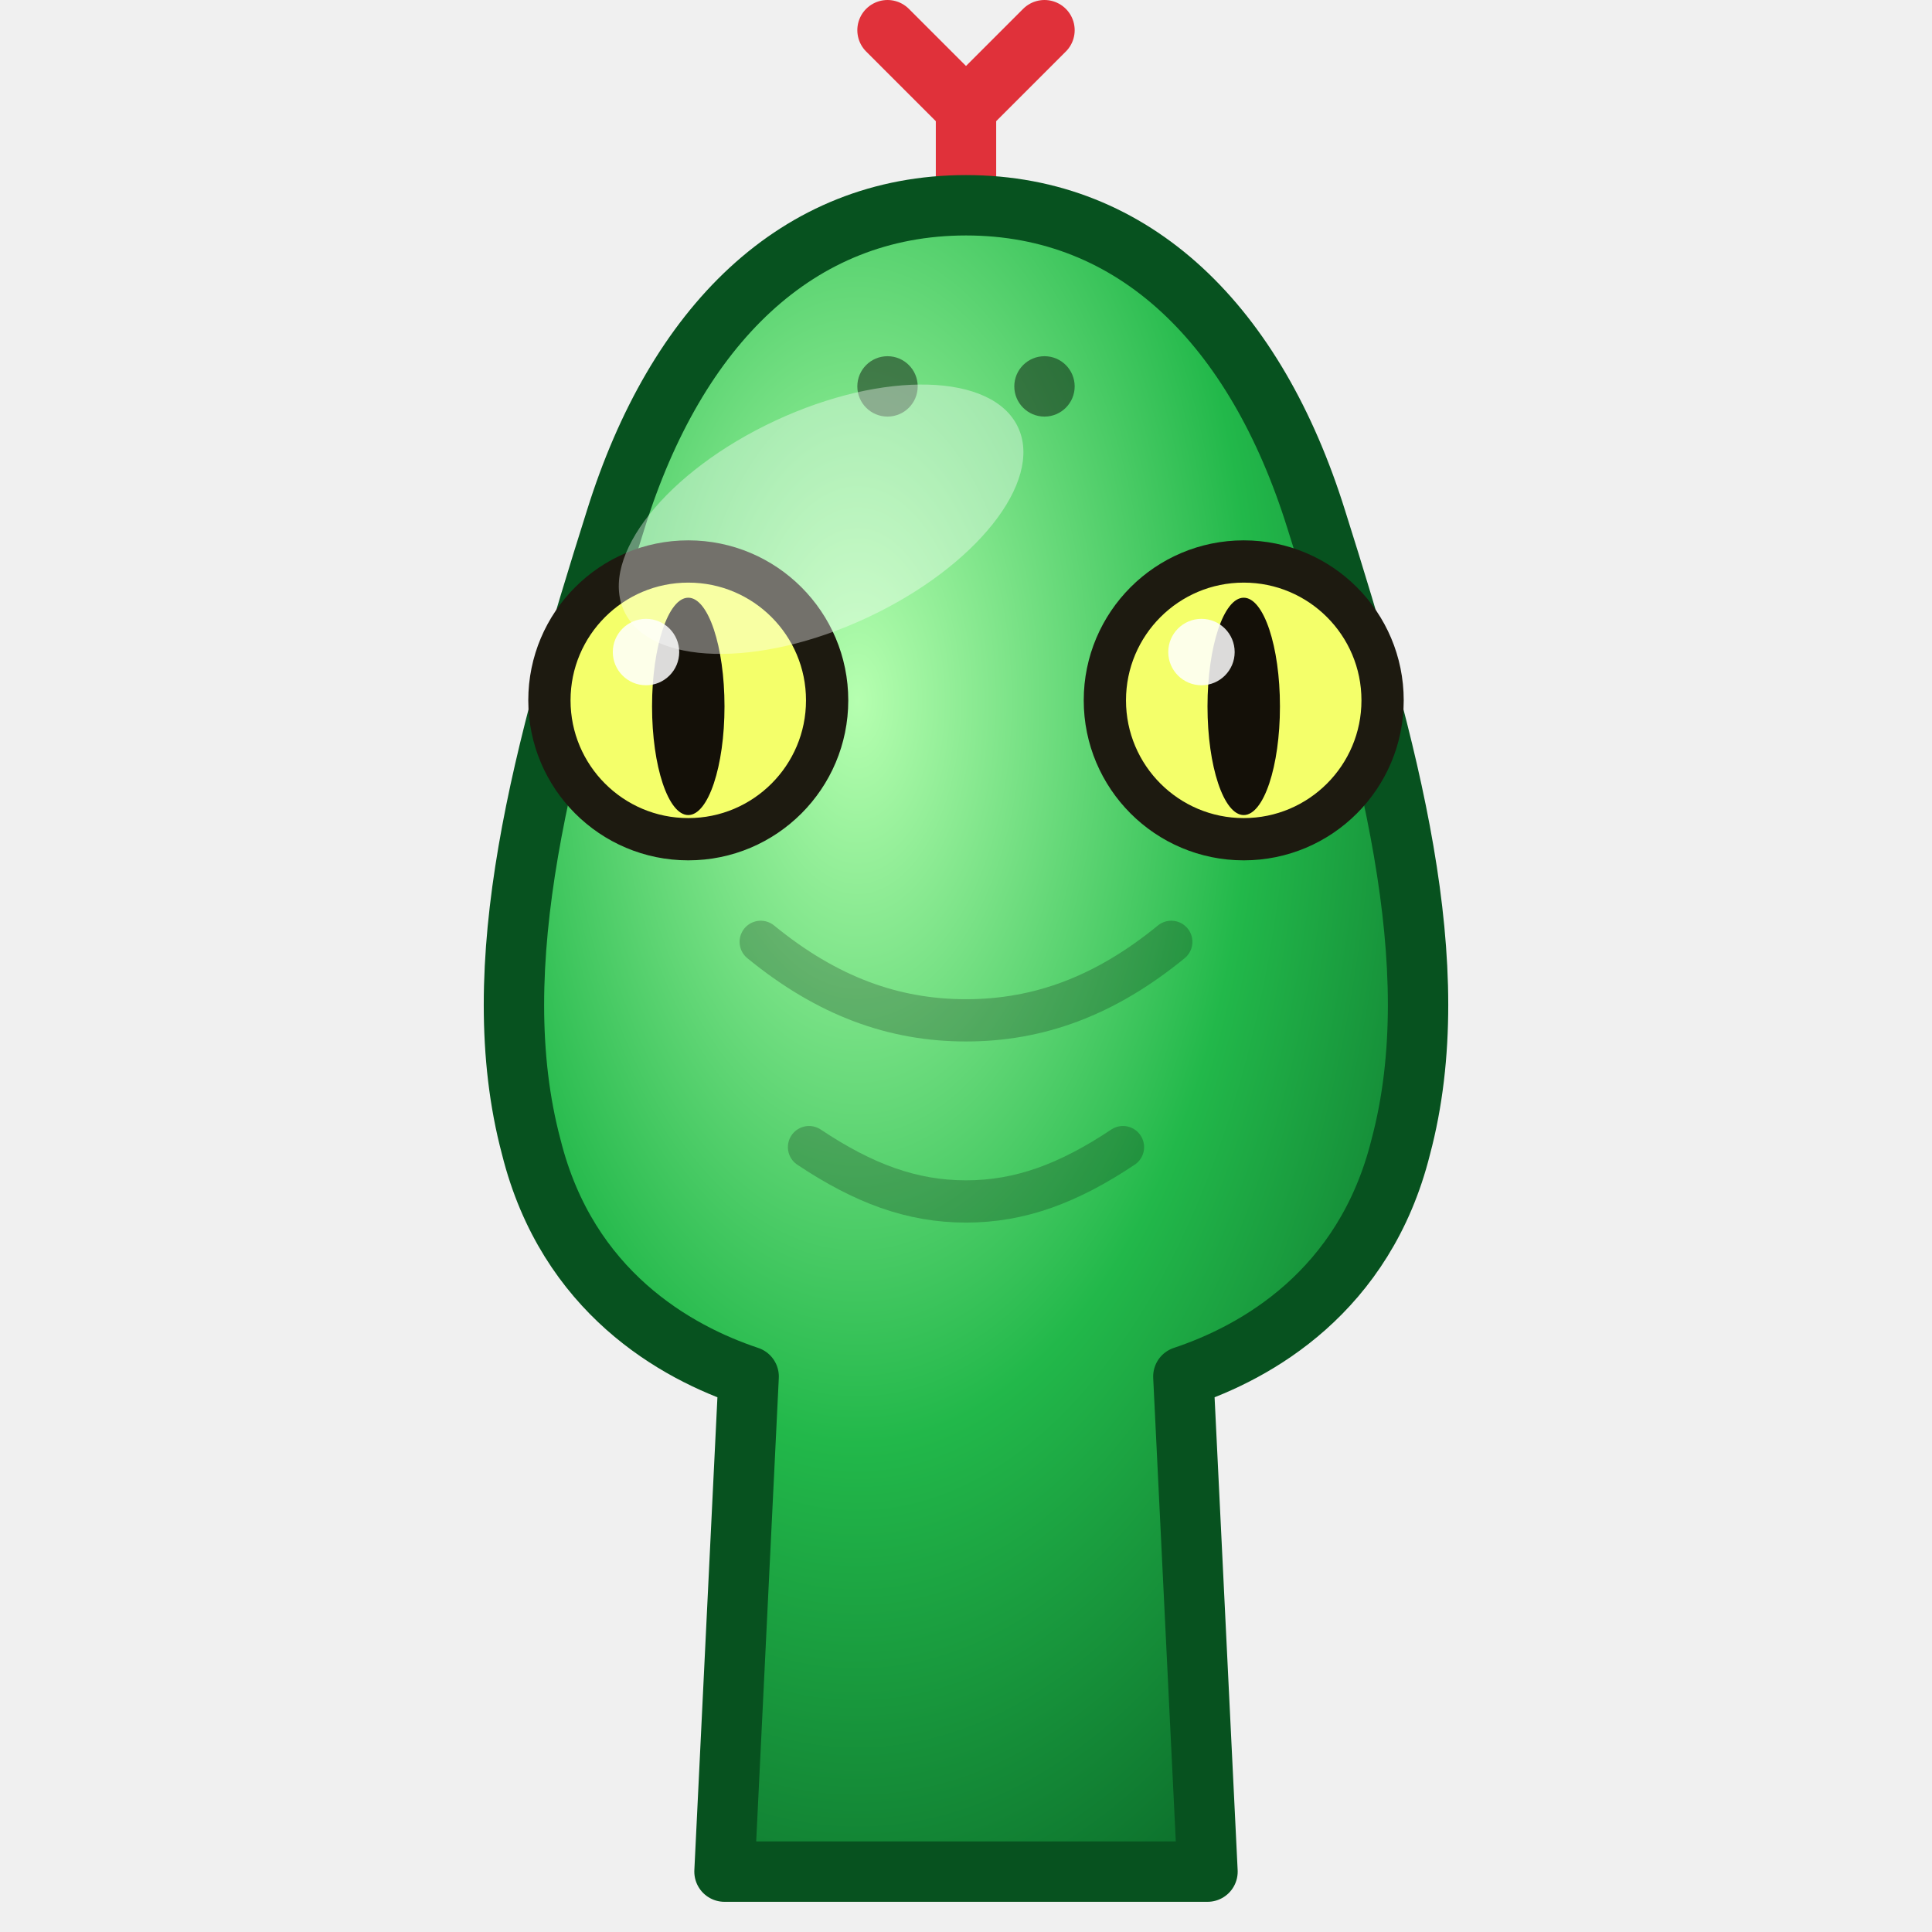
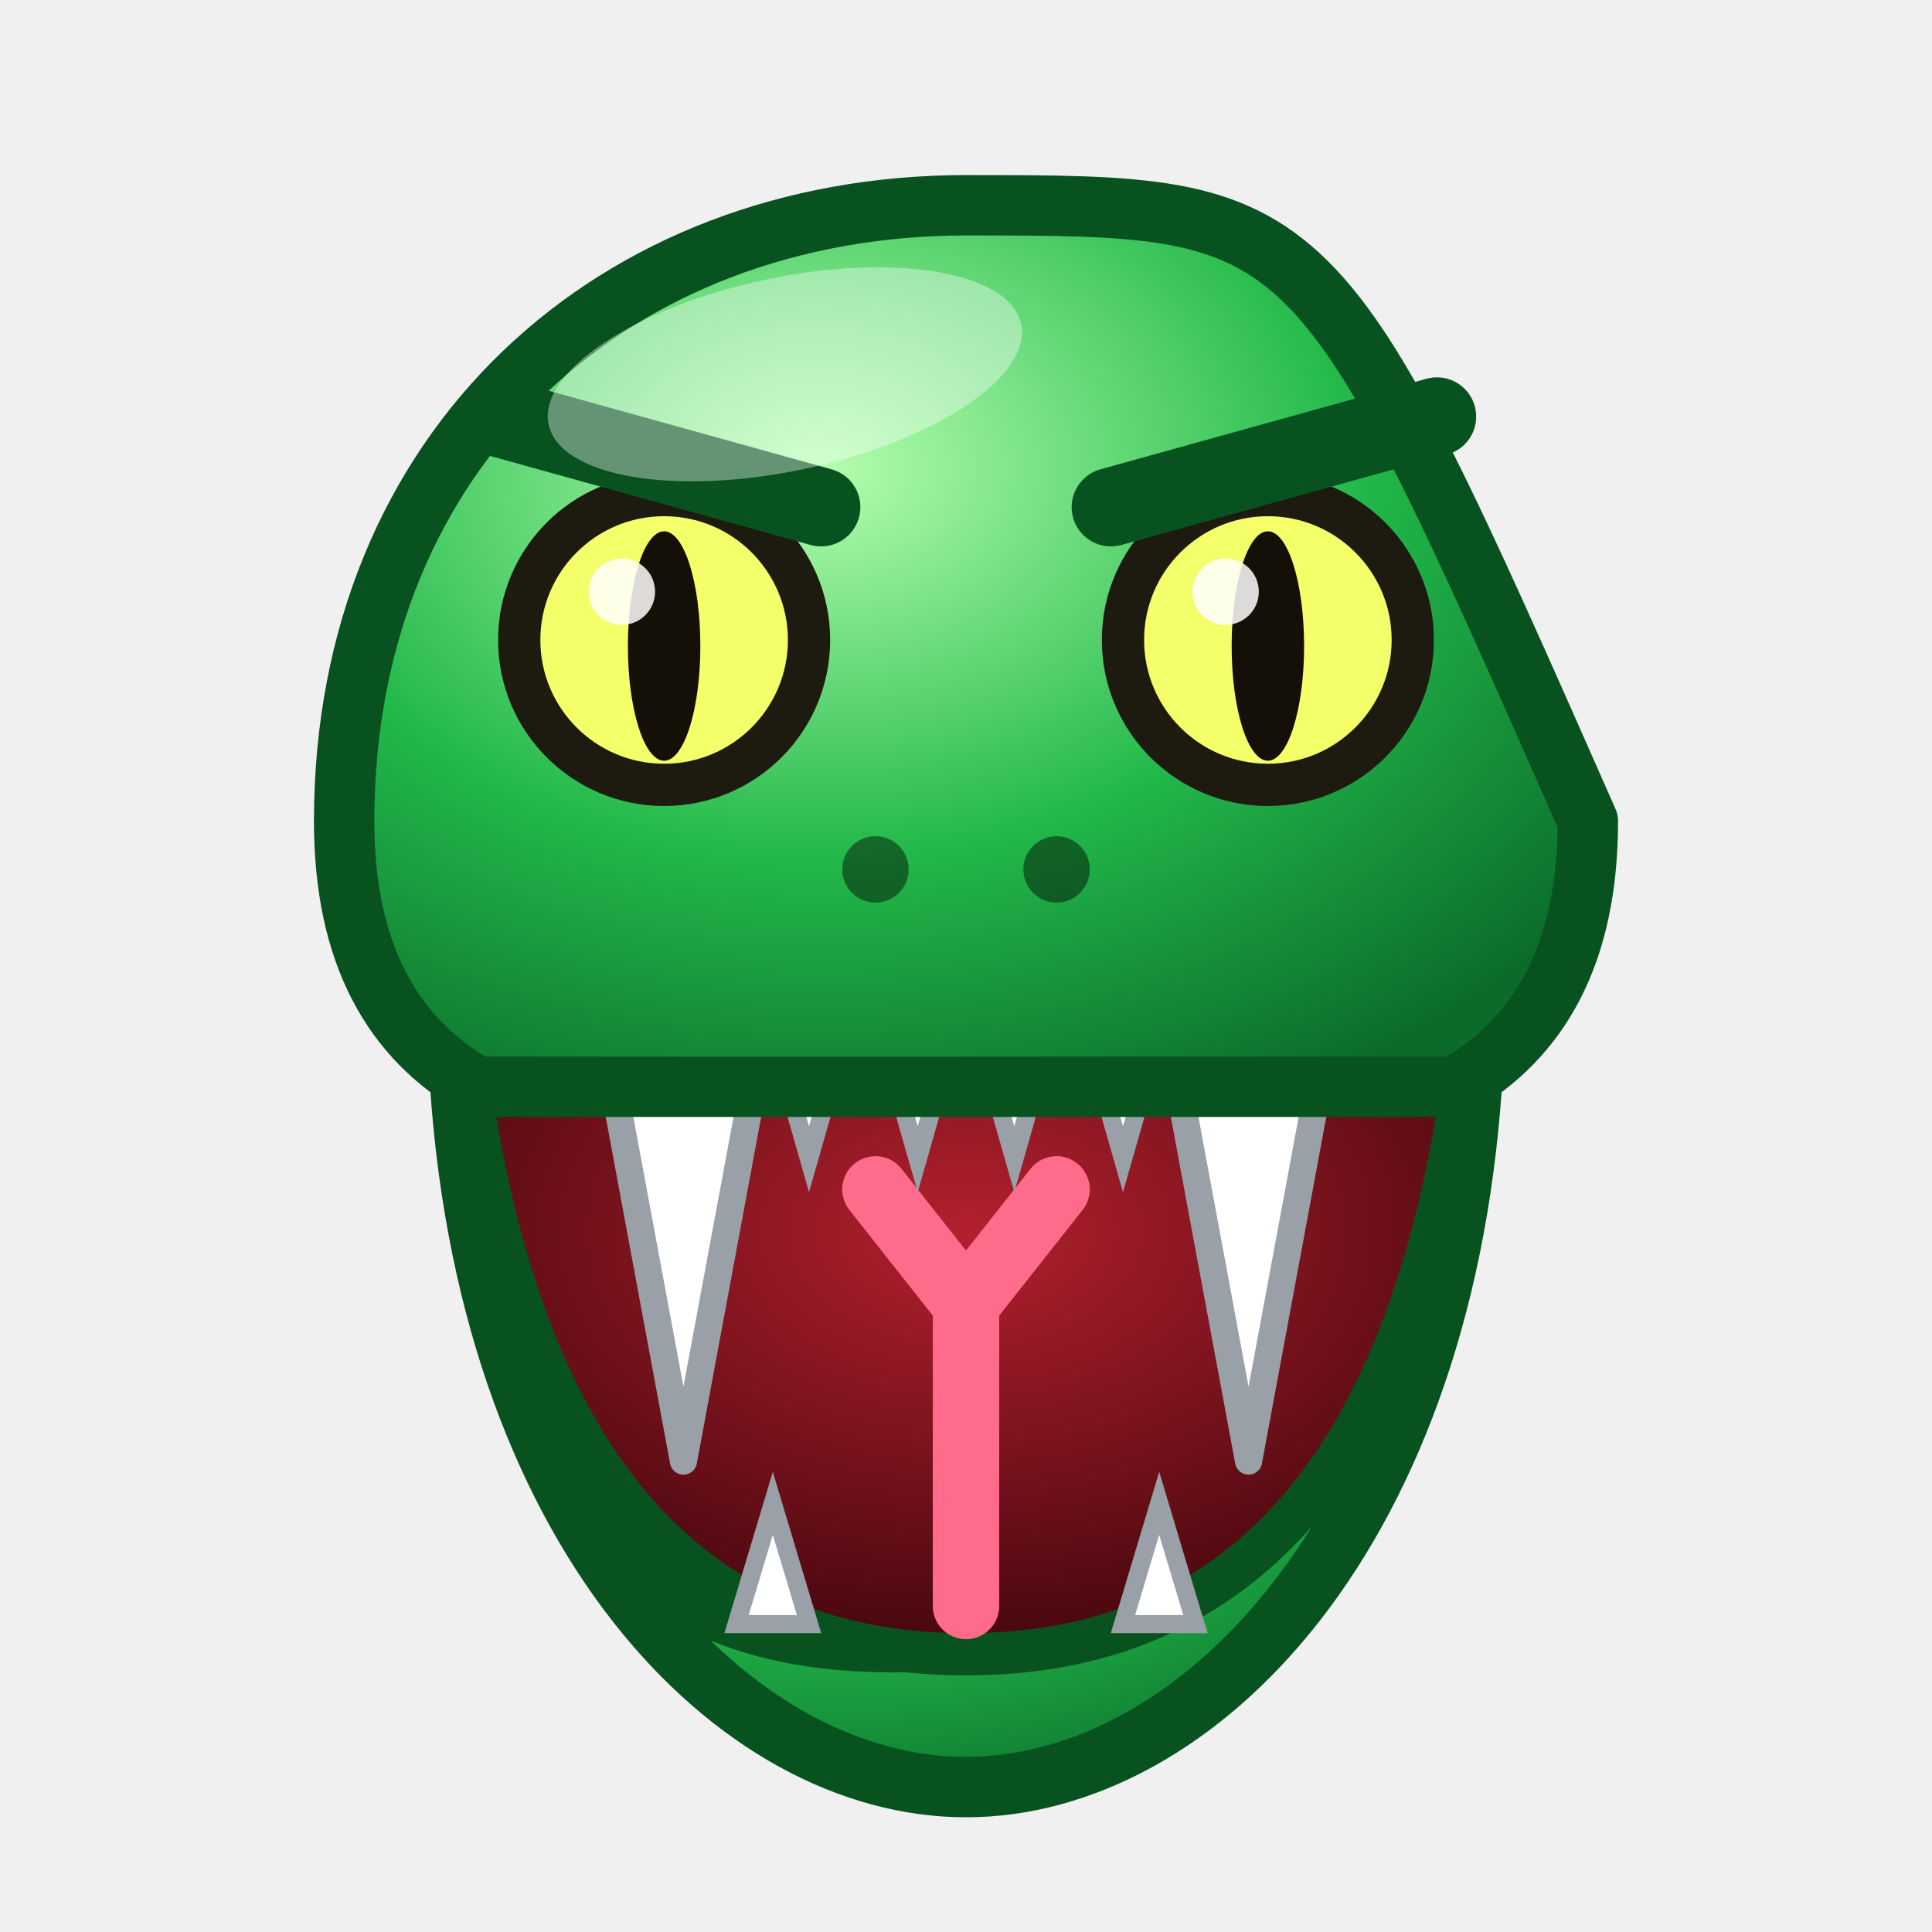
<svg xmlns="http://www.w3.org/2000/svg" viewBox="0 0 32 32">
  <defs>
    <radialGradient id="h" cx=".38" cy=".3" r=".8">
      <stop offset="0" stop-color="#b6ffb0" />
      <stop offset=".55" stop-color="#22b84a" />
      <stop offset="1" stop-color="#0b6b2a" />
    </radialGradient>
+     <radialGradient id="m" cx=".5" cy=".35" r=".7">
+       <stop offset="0" stop-color="#b3202e" />
+       <stop offset="1" stop-color="#3d050c" />
+     </radialGradient>
  </defs>
-   <path d="M16 3.8V1.6M16 1.8l-1.3-1.3M16 1.8l1.3-1.3" fill="none" stroke="#e0313a" stroke-width="1" stroke-linecap="round" stroke-linejoin="round" />
-   <path d="M16 3.4C18.8 3.4 20.8 5.4 21.8 8.6C23 12.4 24 16 23.2 19C22.6 21.4 20.8 22.4 19.6 22.8L20 31H12L12.4 22.8C11.2 22.4 9.4 21.4 8.8 19C8 16 9 12.4 10.2 8.6C11.2 5.4 13.2 3.4 16 3.4z" fill="url(#h)" stroke="#07521f" stroke-linejoin="round" />
-   <path d="M12.6 15.6c1.1.9 2.2 1.3 3.4 1.3s2.3-.4 3.4-1.3M13.4 19c.9.6 1.7.9 2.6.9s1.7-.3 2.6-.9" fill="none" stroke="#000" stroke-width=".7" opacity=".22" stroke-linecap="round" />
-   <circle cx="14.7" cy="6.4" r=".5" fill="#000" opacity=".45" />
-   <circle cx="17.3" cy="6.4" r=".5" fill="#000" opacity=".45" />
-   <circle cx="11.4" cy="11.6" r="2.3" fill="#f4ff6a" stroke="#1d1a10" stroke-width=".7" />
-   <ellipse cx="11.4" cy="11.7" rx=".6" ry="1.8" fill="#141008" />
-   <circle cx="10.7" cy="10.8" r=".55" fill="#fff" opacity=".85" />
-   <circle cx="20.6" cy="11.6" r="2.3" fill="#f4ff6a" stroke="#1d1a10" stroke-width=".7" />
-   <ellipse cx="20.6" cy="11.7" rx=".6" ry="1.8" fill="#141008" />
-   <circle cx="19.9" cy="10.8" r=".55" fill="#fff" opacity=".85" />
-   <ellipse cx="13.6" cy="8.6" rx="3.6" ry="1.8" fill="#fff" opacity=".38" transform="rotate(-25 13.6 8.6)" />
+   <path d="M7.6 17.6C8.0 25.4 12.2 29.6 16 29.6S24 25.4 24.4 17.6c-.8 6-4.4 9.6-9.6 9.6S8.4 23.6 7.6 17.6z" fill="url(#h)" stroke="#07521f" stroke-linejoin="round" />
+   <path d="M7.76 17.8C9.2 17 12.4 16.6 16 16.6S22.8 17 24.24 17.8C23.44 23.6 21 27.4 16 27.4S8.56 23.6 7.76 17.8z" fill="url(#m)" stroke="#07521f" stroke-width=".7" stroke-linejoin="round" />
+   <path d="M16 26.6V21.4M16 21.6l-1.5-1.9M16 21.6l1.5-1.9" fill="none" stroke="#ff6b8a" stroke-width="1.1" stroke-linecap="round" stroke-linejoin="round" />
+   <path d="M10.02 17.2L11.32 24.2L12.62 17.2z" fill="#fff" stroke="#9aa0a8" stroke-width=".45" stroke-linejoin="round" />
+   <path d="M19.38 17.2L20.68 24.2L21.98 17.2z" fill="#fff" stroke="#9aa0a8" stroke-width=".45" stroke-linejoin="round" />
+   <path d="M12.8 17.1L13.4 19.2L14.0 17.1z" fill="#fff" stroke="#9aa0a8" stroke-width=".3" />
+   <path d="M14.6 17.1L15.2 19.2L15.8 17.1z" fill="#fff" stroke="#9aa0a8" stroke-width=".3" />
+   <path d="M16.2 17.1L16.8 19.2L17.4 17.1z" fill="#fff" stroke="#9aa0a8" stroke-width=".3" />
+   <path d="M18.0 17.1L18.6 19.2L19.2 17.1z" fill="#fff" stroke="#9aa0a8" stroke-width=".3" />
+   <path d="M12.2 26.9L12.8 24.9L13.4 26.9z" fill="#fff" stroke="#9aa0a8" stroke-width=".3" />
+   <path d="M18.6 26.9L19.2 24.9L19.8 26.9z" fill="#fff" stroke="#9aa0a8" stroke-width=".3" />
+   <path d="M5.7 13.6C5.7 7.4 10.2 3.4 16 3.4S21.8 3.4 26.3 13.6c0 2.2-.8 3.6-2.2 4.4H7.9c-1.4-.8-2.2-2.2-2.2-4.4z" fill="url(#h)" stroke="#07521f" stroke-linejoin="round" />
+   <circle cx="14.5" cy="14.4" r=".55" fill="#000" opacity=".45" />
+   <circle cx="17.5" cy="14.4" r=".55" fill="#000" opacity=".45" />
+   <circle cx="11.0" cy="10.6" r="2.4" fill="#f4ff6a" stroke="#1d1a10" stroke-width=".7" />
+   <ellipse cx="11.0" cy="10.7" rx=".6" ry="1.9" fill="#141008" />
+   <circle cx="10.3" cy="9.8" r=".55" fill="#fff" opacity=".85" />
+   <path d="M8.2 6.9L13.6 8.4" stroke="#07521f" stroke-width="1.3" stroke-linecap="round" />
+   <circle cx="21.0" cy="10.6" r="2.4" fill="#f4ff6a" stroke="#1d1a10" stroke-width=".7" />
+   <ellipse cx="21.0" cy="10.7" rx=".6" ry="1.9" fill="#141008" />
+   <circle cx="20.3" cy="9.8" r=".55" fill="#fff" opacity=".85" />
+   <path d="M23.8 6.9L18.4 8.4" stroke="#07521f" stroke-width="1.3" stroke-linecap="round" />
+   <ellipse cx="13" cy="6.2" rx="4" ry="1.6" fill="#fff" opacity=".38" transform="rotate(-12 13 6.2)" />
</svg>
